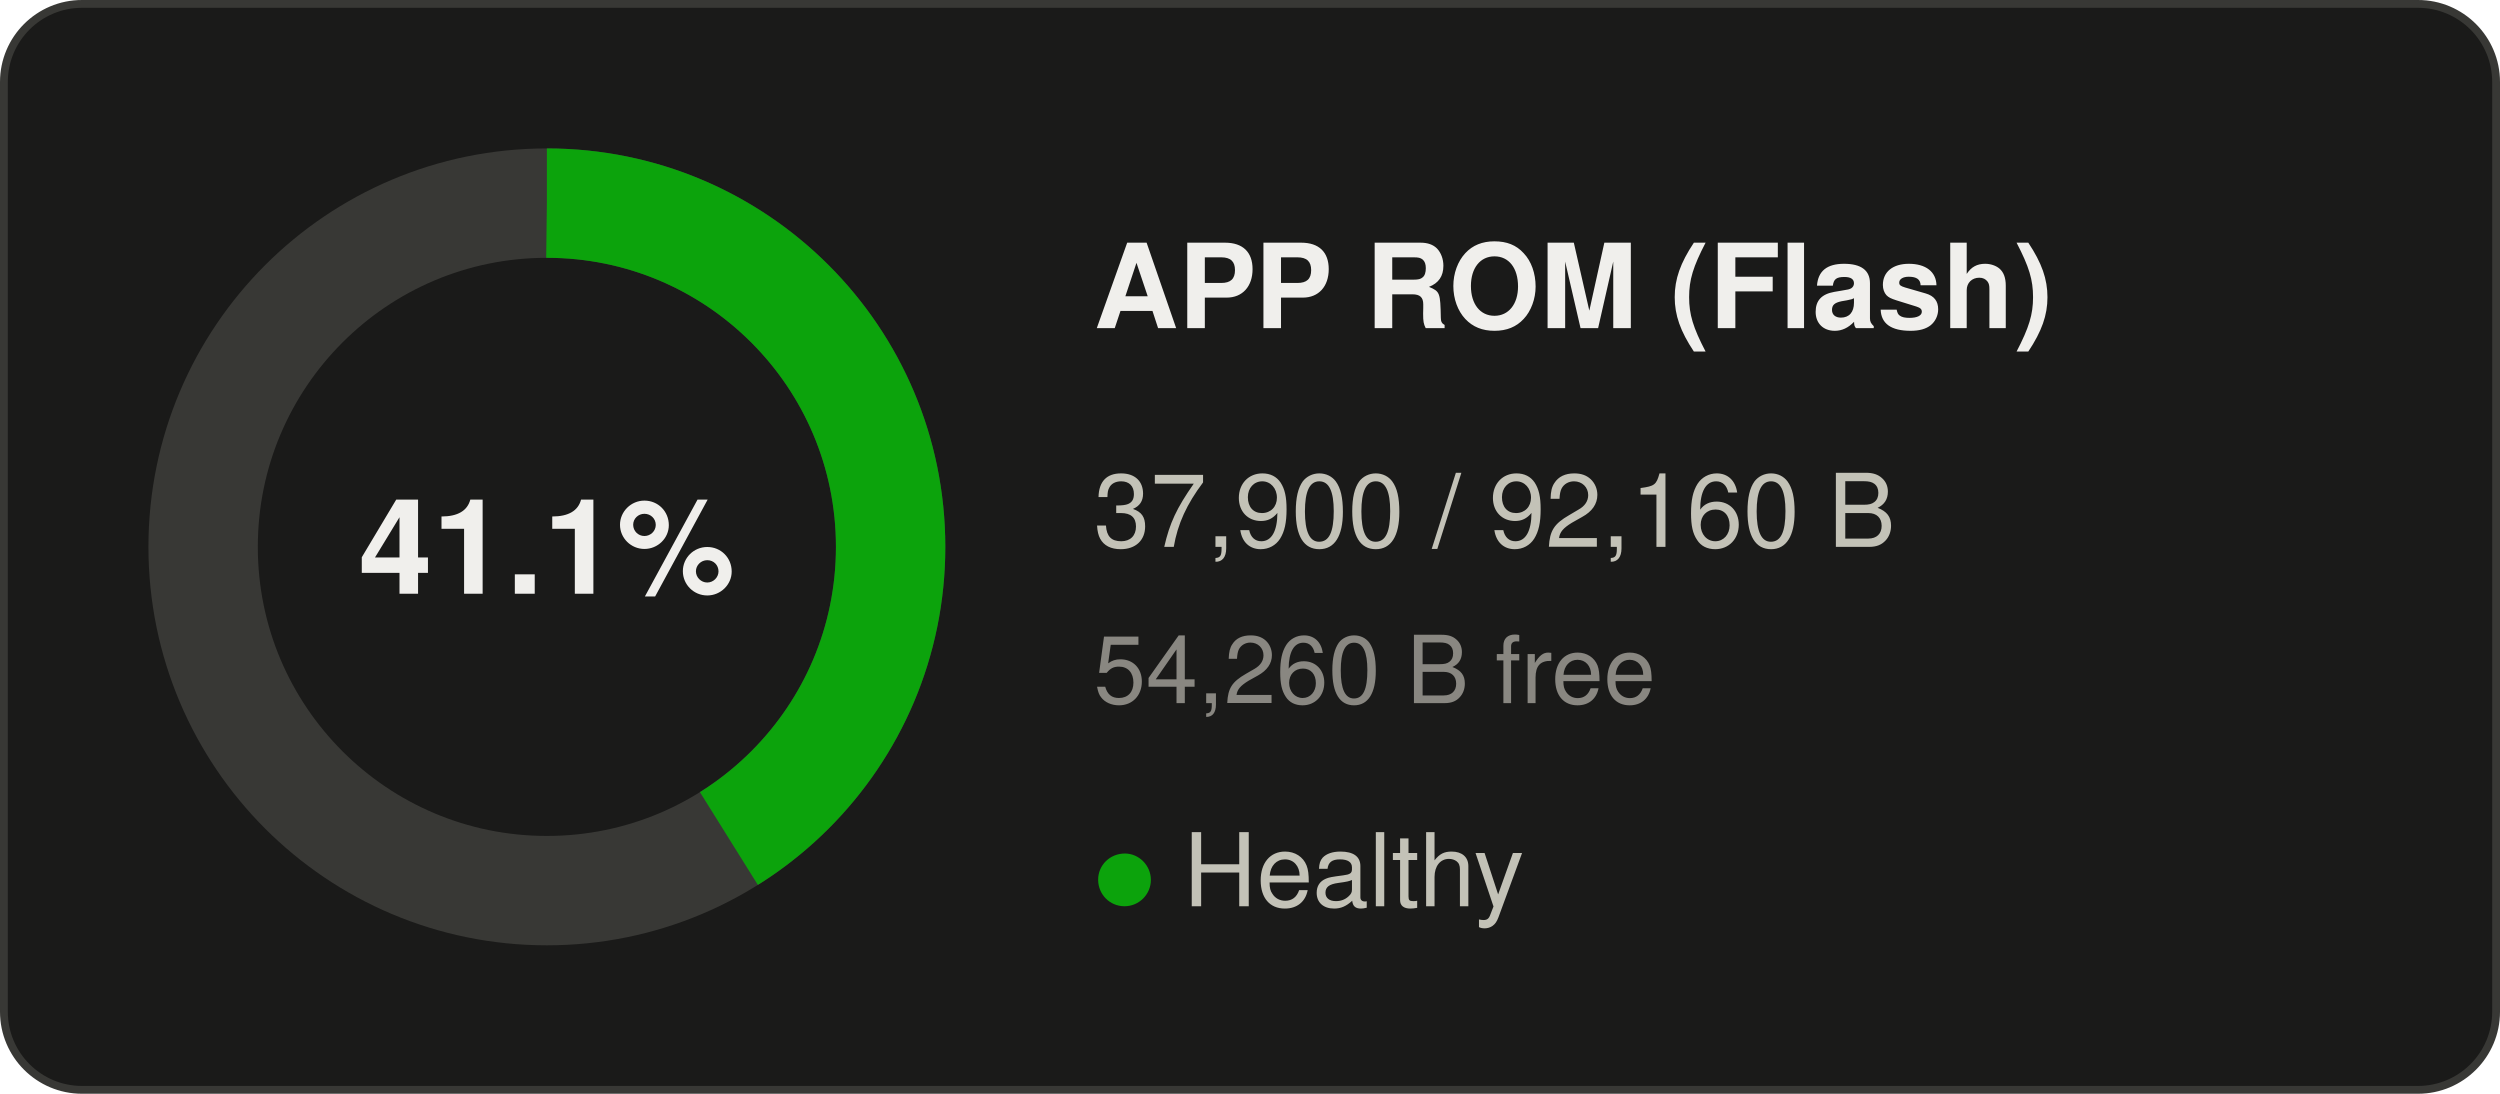
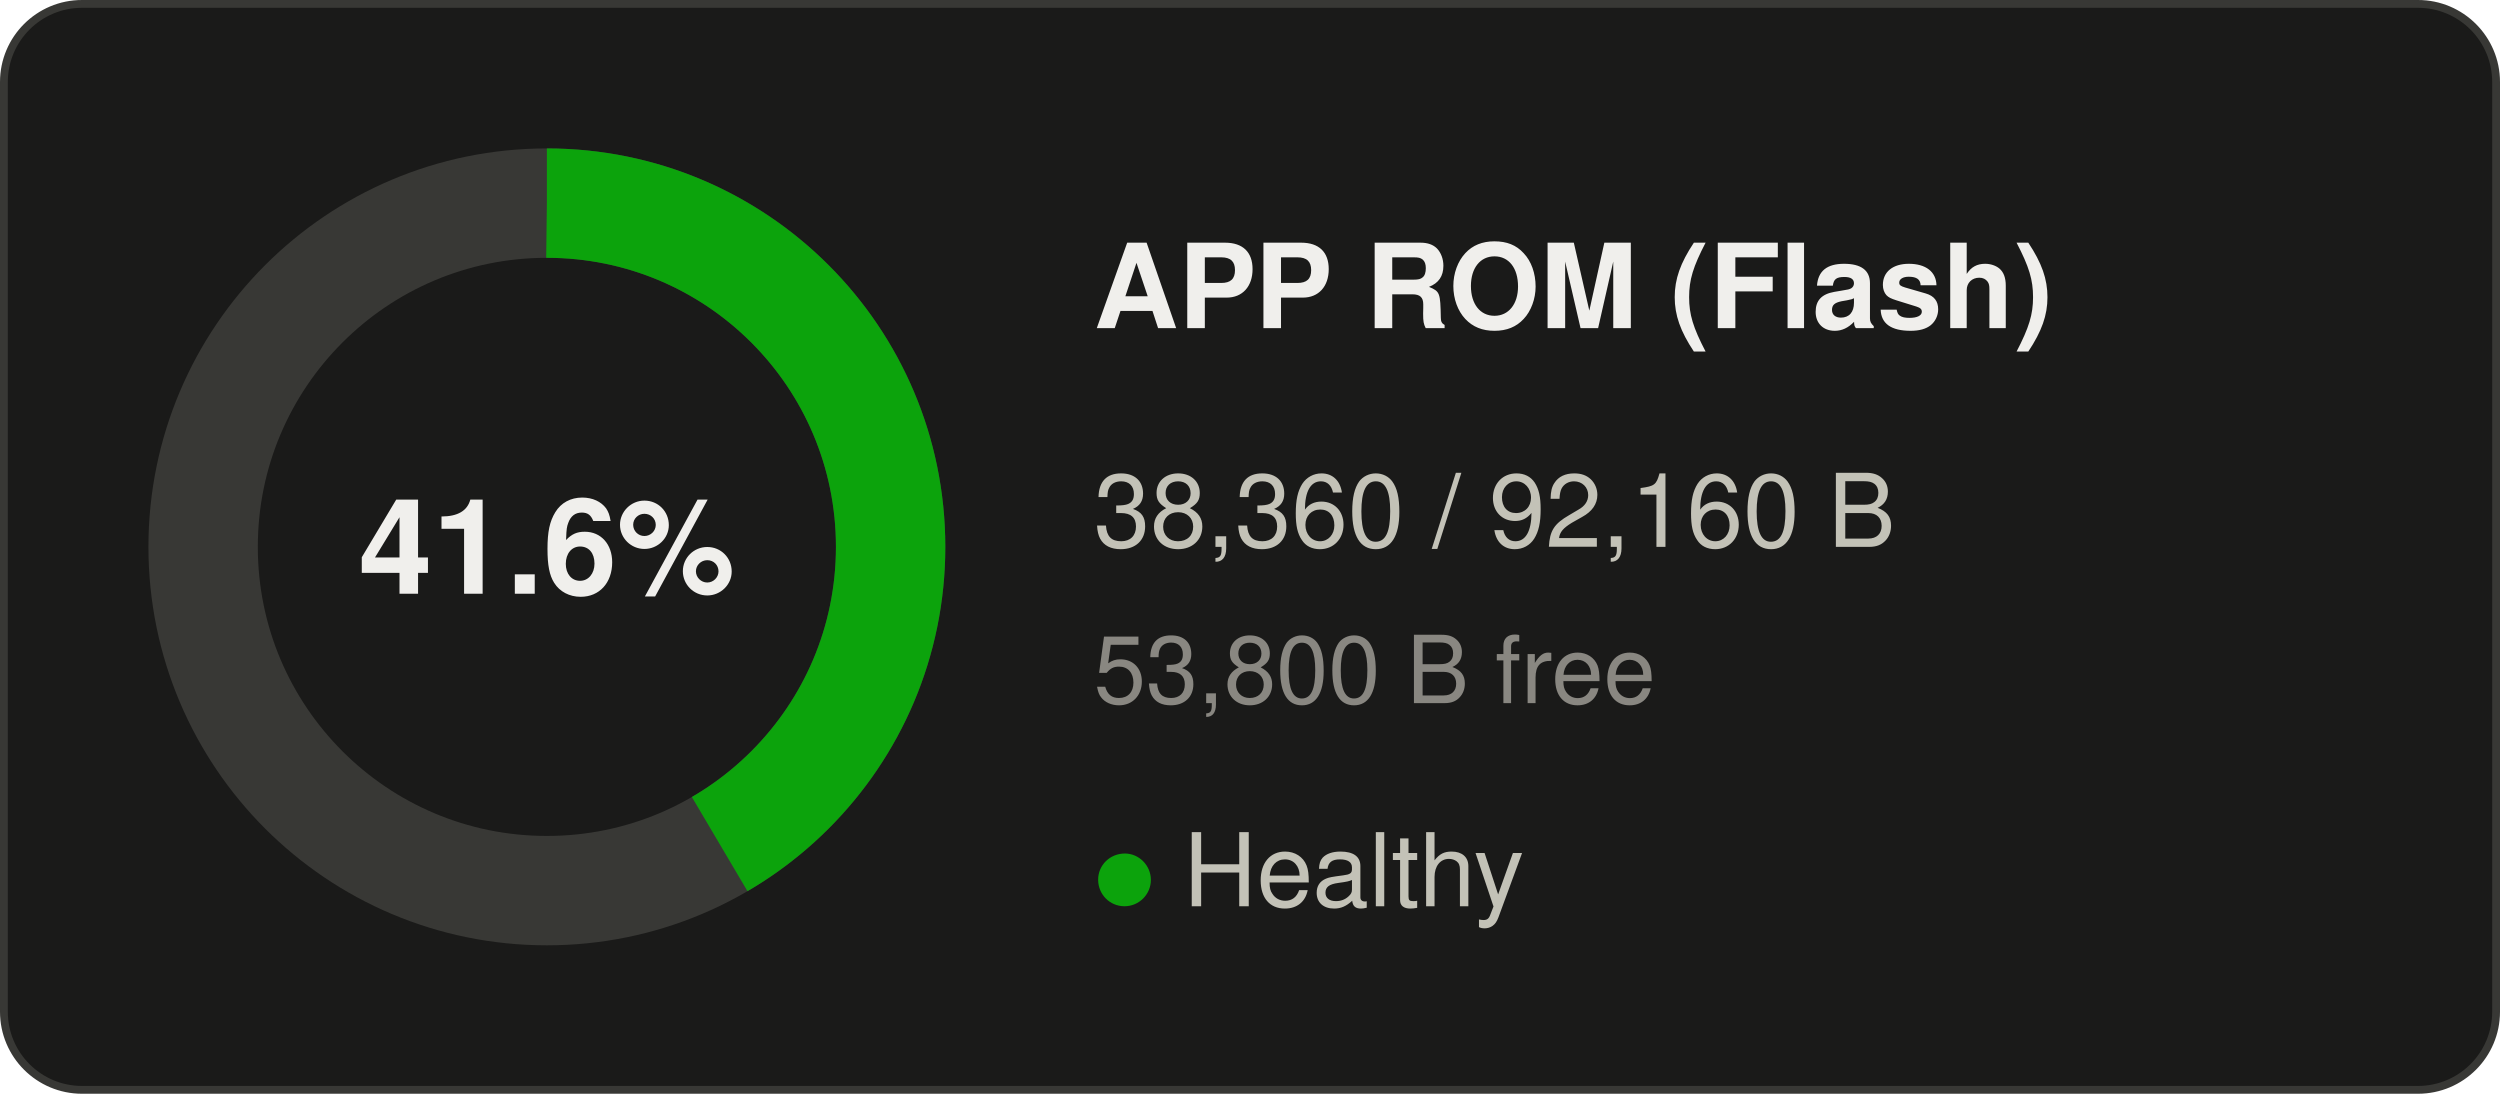
- <svg xmlns="http://www.w3.org/2000/svg" width="320" height="140" viewBox="0 0 320 140" role="img" aria-label="APP ROM (Flash): 41.1% used">
+ <svg xmlns="http://www.w3.org/2000/svg" width="320" height="140" viewBox="0 0 320 140" role="img" aria-label="APP ROM (Flash): 41.6% used">
  <rect x="0.5" y="0.5" width="319" height="139" rx="10" fill="#1a1a19" stroke="#383835" />
  <g font-family="Segoe UI, system-ui, -apple-system, Helvetica, Arial, sans-serif">
    <circle cx="70" cy="70" r="44" fill="none" stroke="#383835" stroke-width="14" />
-     <circle cx="70" cy="70" r="44" fill="none" stroke="#0ca30c" stroke-width="14" stroke-dasharray="113.69 276.46" transform="rotate(-90 70 70)" />
-     <text x="70" y="76" text-anchor="middle" font-size="17" font-weight="600" fill="#f0efec">41.1%</text>
+     <circle cx="70" cy="70" r="44" fill="none" stroke="#0ca30c" stroke-width="14" stroke-dasharray="115.07 276.46" transform="rotate(-90 70 70)" />
+     <text x="70" y="76" text-anchor="middle" font-size="17" font-weight="600" fill="#f0efec">41.6%</text>
    <text x="140" y="42" font-size="15" font-weight="600" fill="#f0efec">APP ROM (Flash)</text>
-     <text x="140" y="70" font-size="13" fill="#c3c2b7">37,900 / 92,160 B</text>
-     <text x="140" y="90" font-size="12" fill="#898781">54,260 B free</text>
+     <text x="140" y="70" font-size="13" fill="#c3c2b7">38,360 / 92,160 B</text>
+     <text x="140" y="90" font-size="12" fill="#898781">53,800 B free</text>
    <text x="140" y="116" font-size="13" fill="#c3c2b7">
      <tspan fill="#0ca30c">●</tspan> Healthy</text>
  </g>
</svg>
